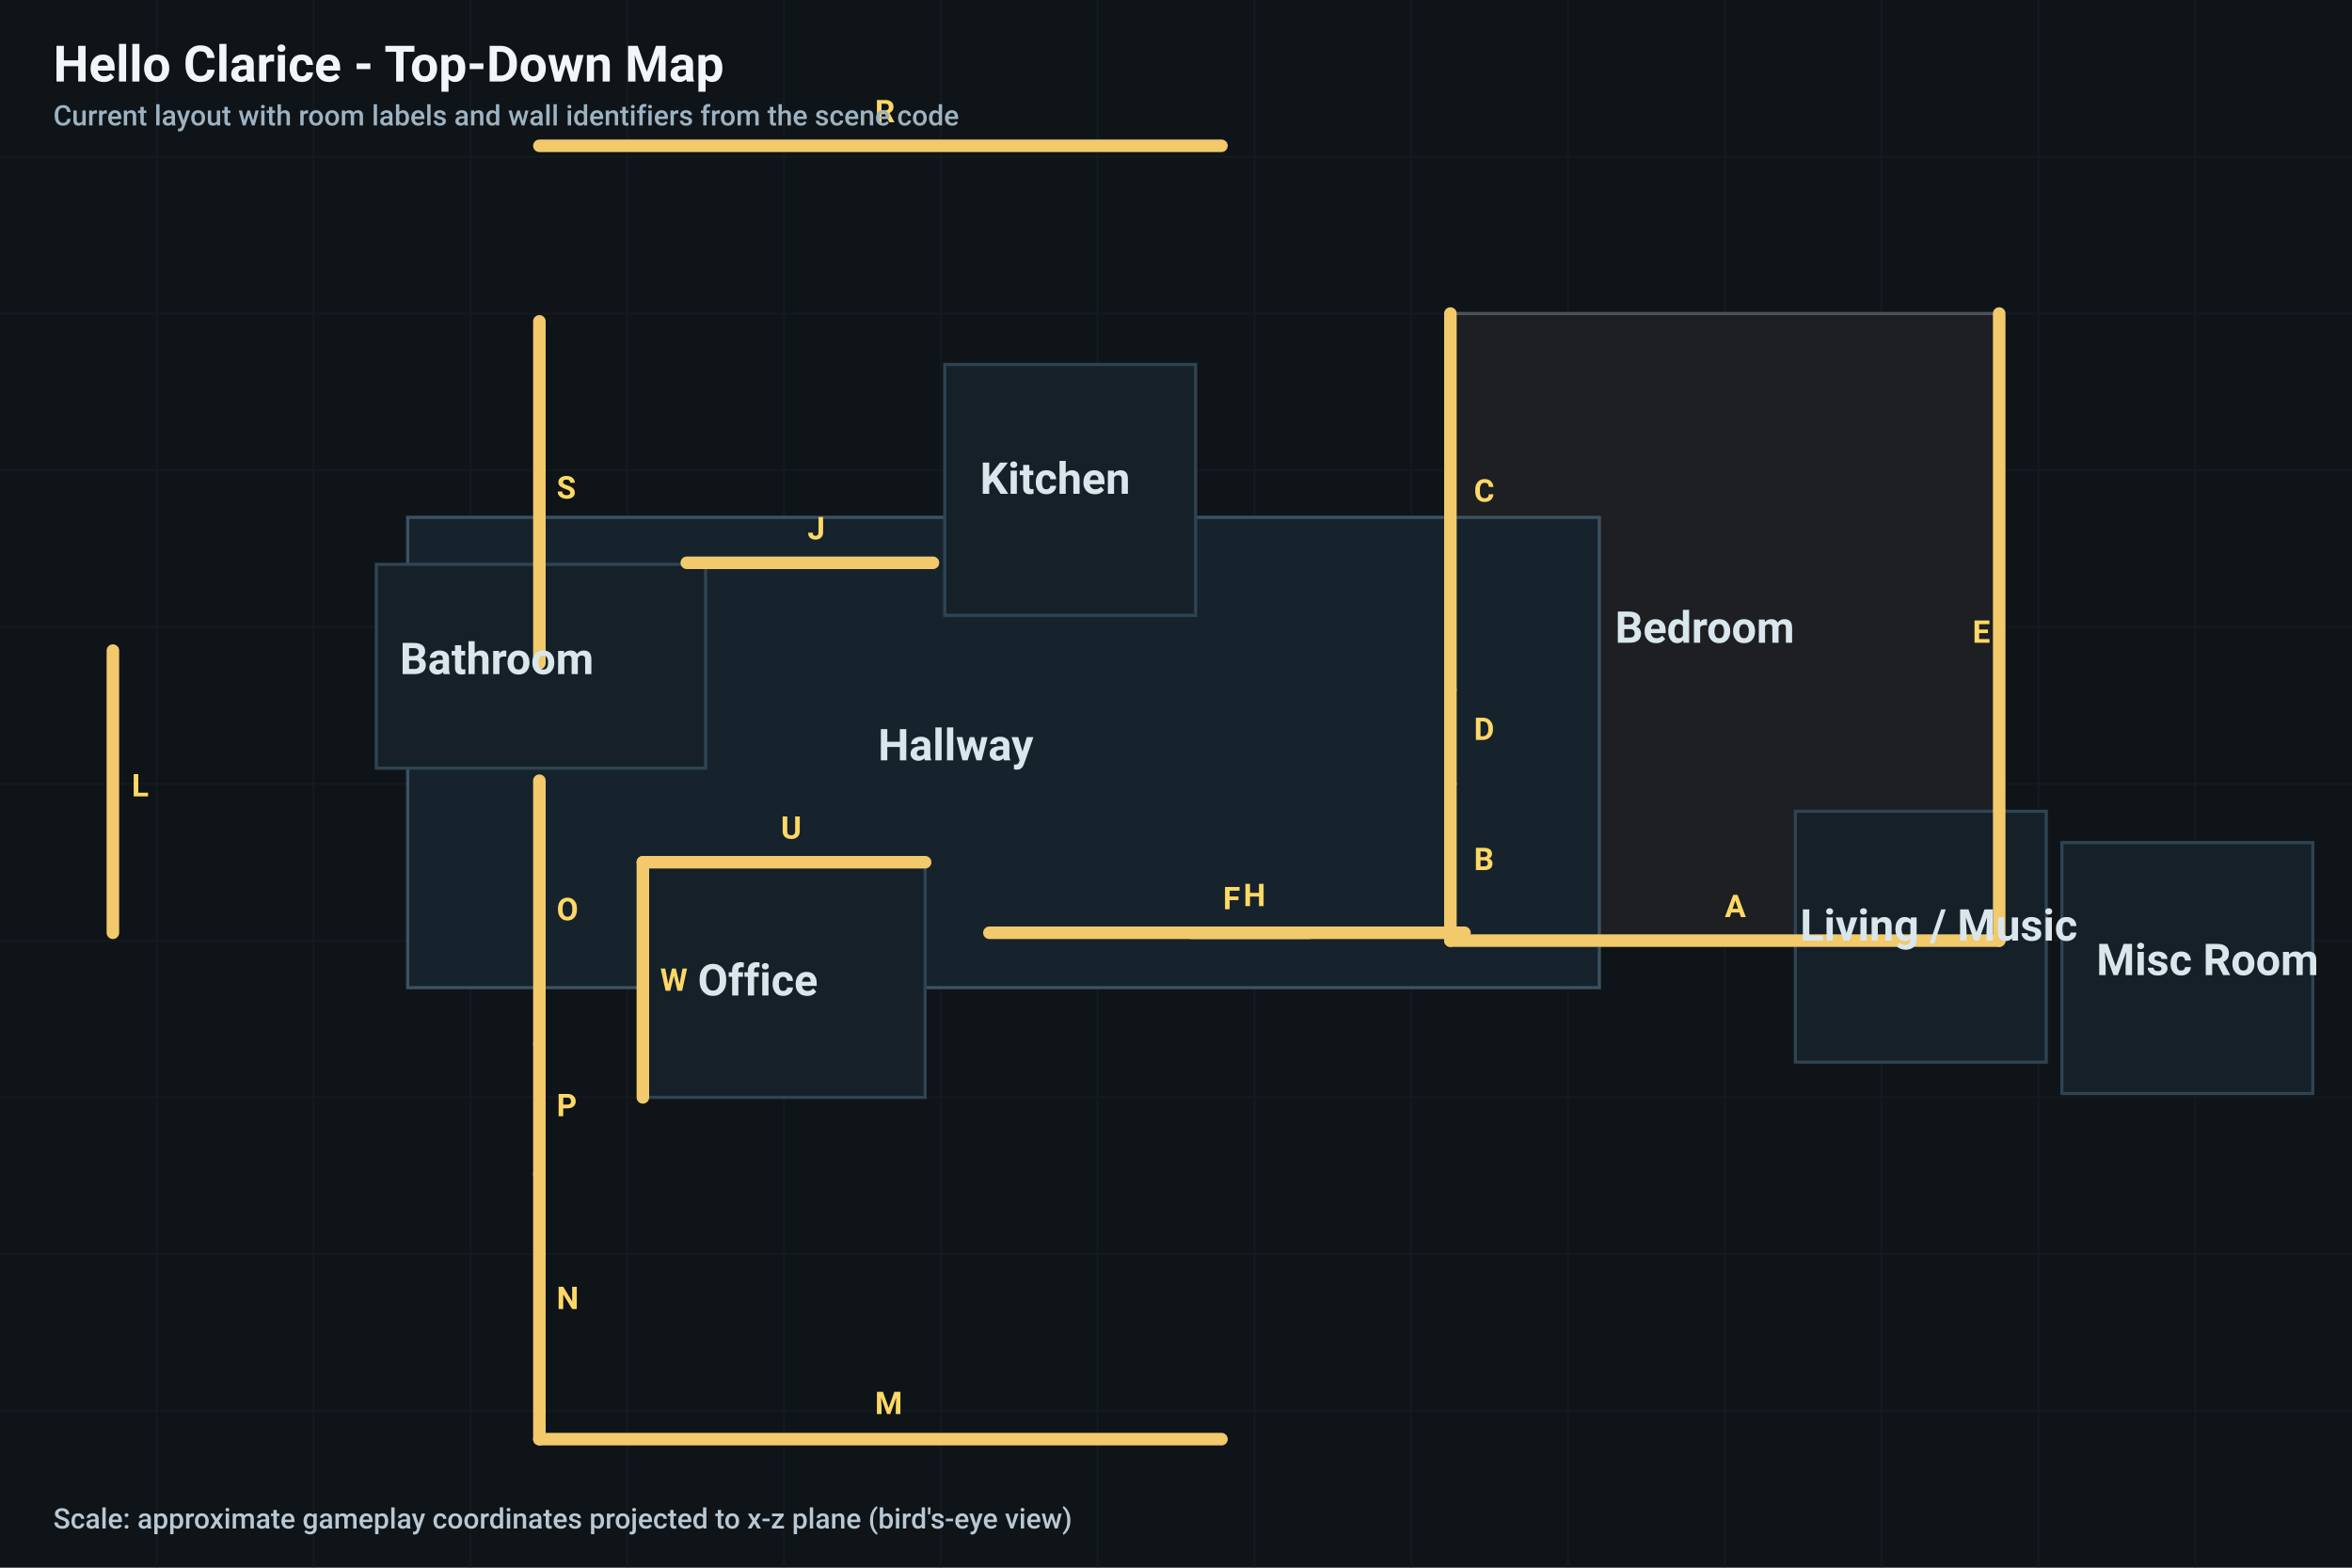
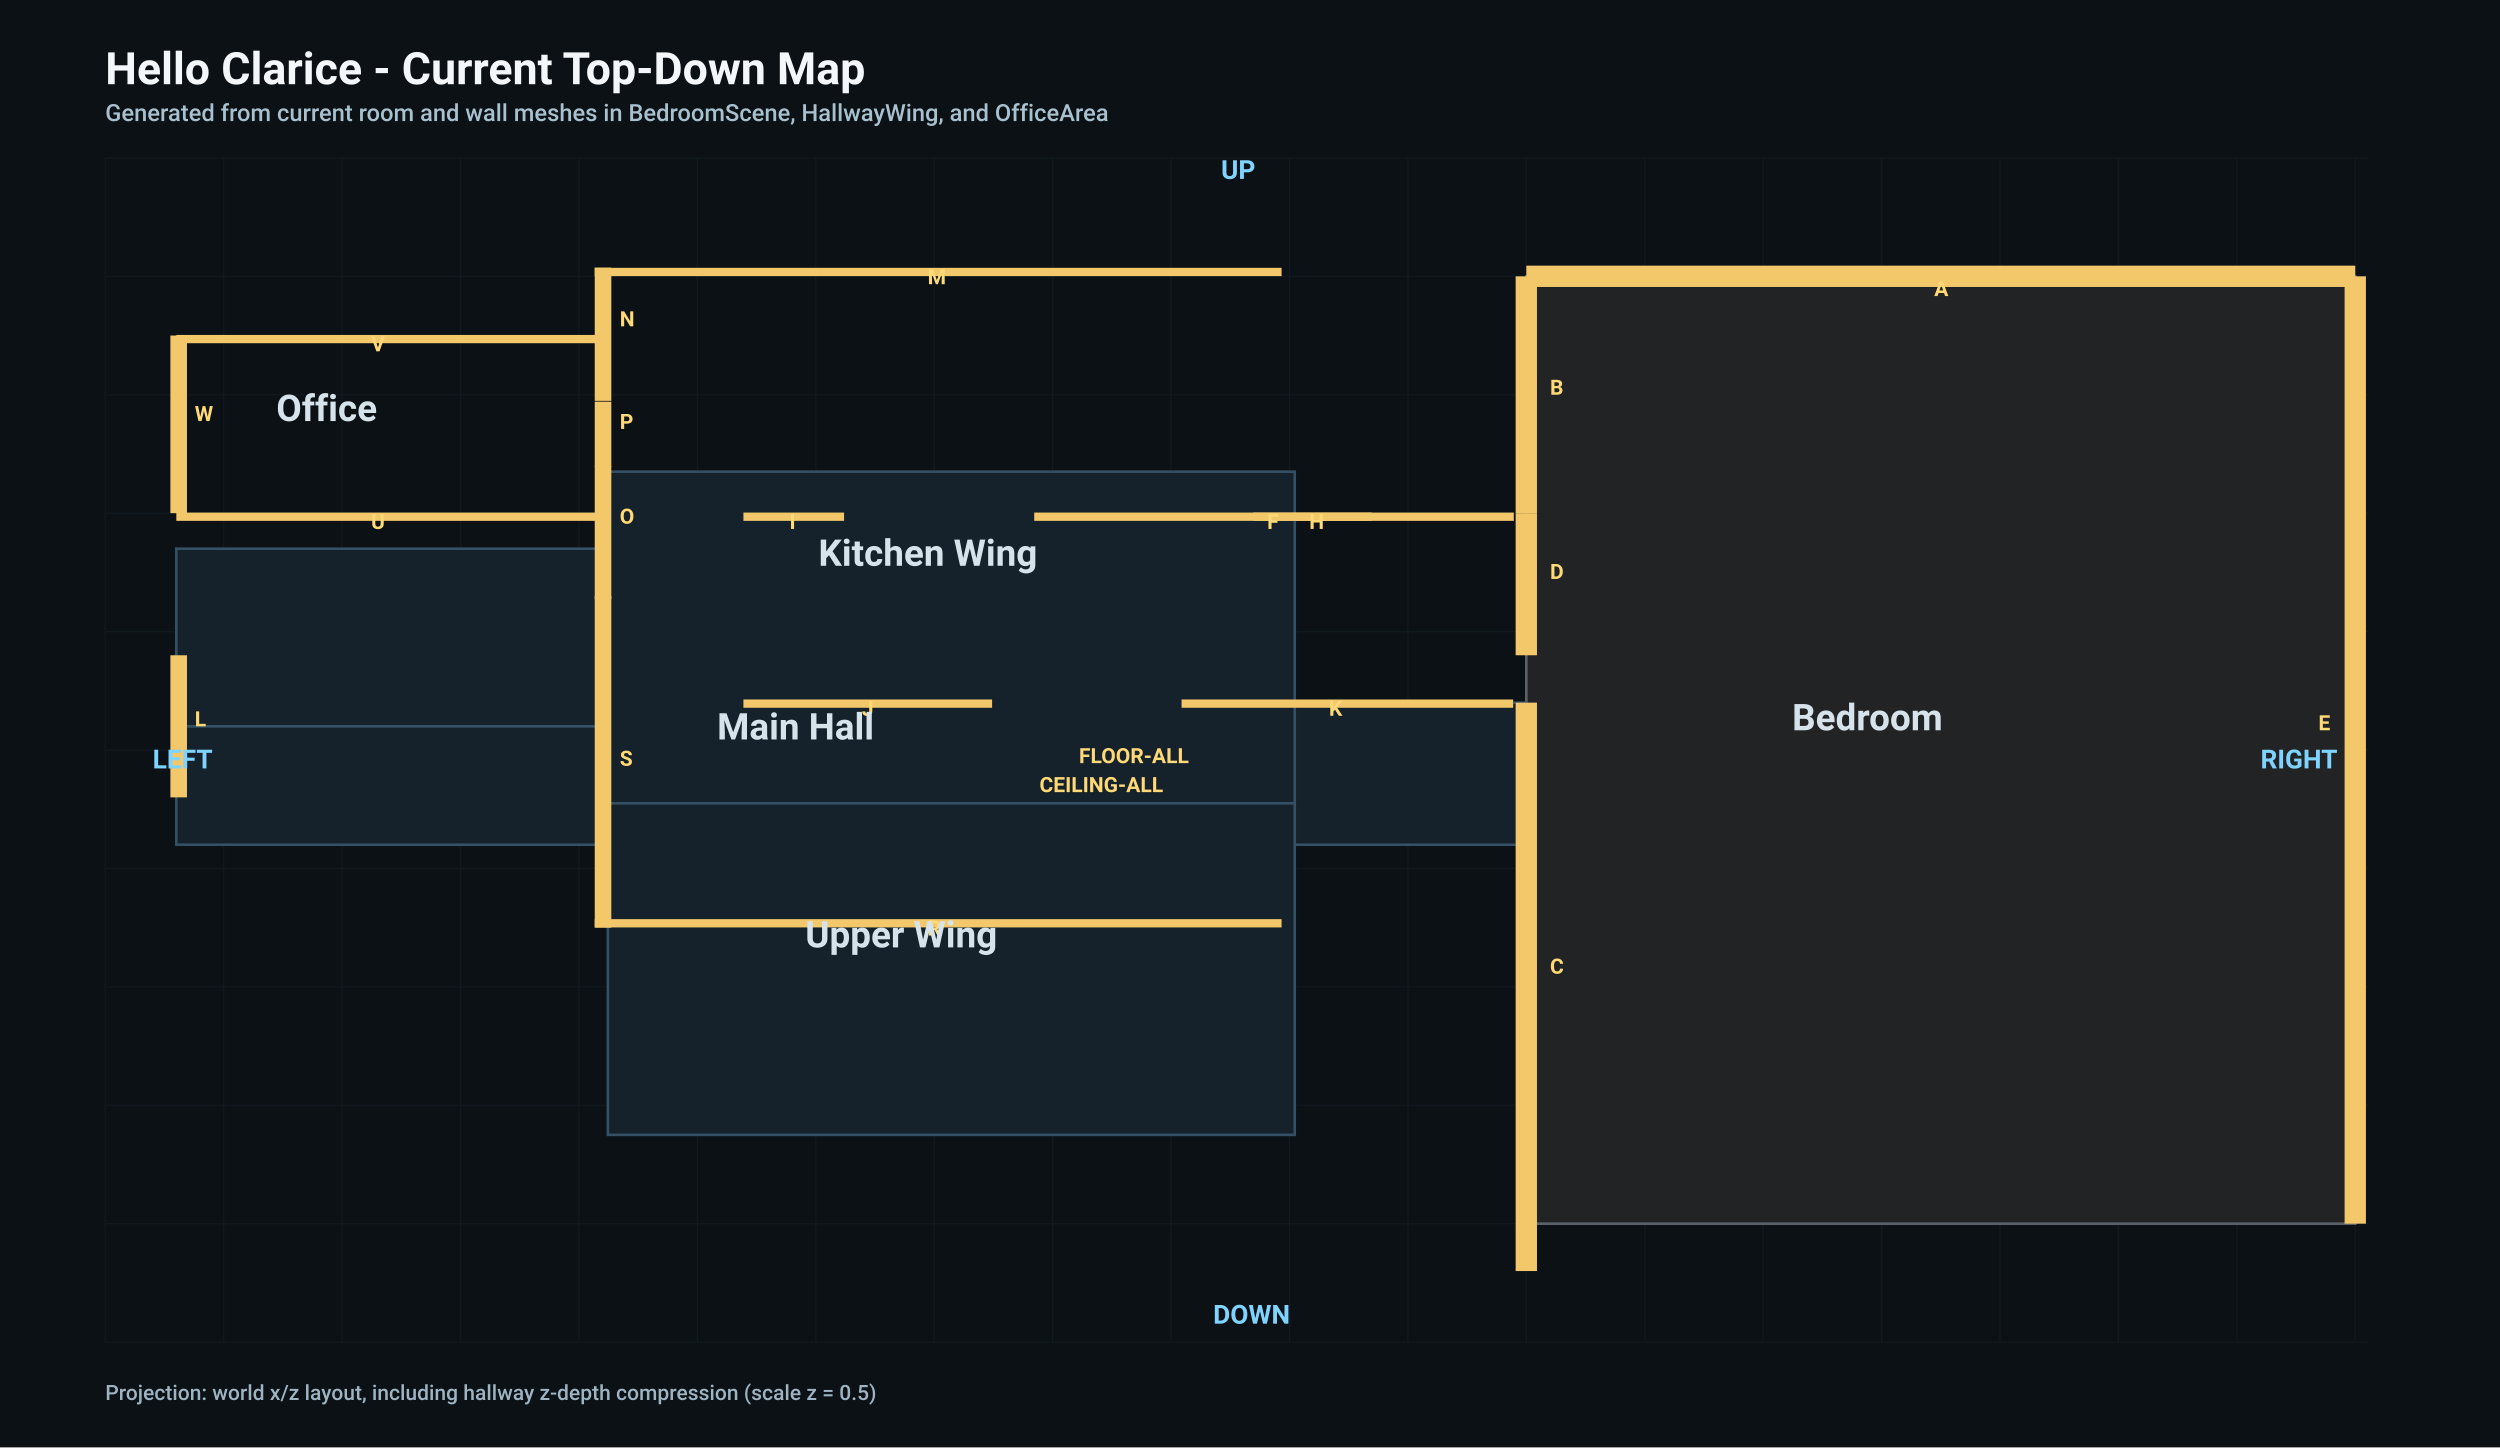
- <svg xmlns="http://www.w3.org/2000/svg" width="1500" height="1000" viewBox="0 0 1500 1000">
+ <svg xmlns="http://www.w3.org/2000/svg" width="1900" height="1100" viewBox="0 0 1900 1100">
  <defs>
    <style>
-       .bg { fill: #0f1418; }
-       .grid { stroke: #1a232b; stroke-width: 1; }
-       .room { fill: #152029; stroke: #2f4452; stroke-width: 2; }
-       .bedroom { fill: #1d1f22; stroke: #4c535b; stroke-width: 2; }
-       .hall { fill: #17232c; stroke: #3b5263; stroke-width: 2; }
-       .wall { stroke: #f2c96b; stroke-width: 8; stroke-linecap: round; }
-       .walllabel { fill: #ffd866; font: 700 20px ui-sans-serif, system-ui, -apple-system, Segoe UI, Roboto, Arial, sans-serif; }
-       .roomlabel { fill: #d9e6ec; font: 700 28px ui-sans-serif, system-ui, -apple-system, Segoe UI, Roboto, Arial, sans-serif; }
-       .legend { fill: #b9c8d3; font: 500 18px ui-sans-serif, system-ui, -apple-system, Segoe UI, Roboto, Arial, sans-serif; }
-       .title { fill: #f2f6f8; font: 700 32px ui-sans-serif, system-ui, -apple-system, Segoe UI, Roboto, Arial, sans-serif; }
-       .sub { fill: #9db3c2; font: 500 18px ui-sans-serif, system-ui, -apple-system, Segoe UI, Roboto, Arial, sans-serif; }
+       .bg { fill: #0b1115; }
+       .grid { stroke: #162028; stroke-width: 1; }
+       .room { fill: #15212b; stroke: #355064; stroke-width: 2; }
+       .room-bedroom { fill: #222325; stroke: #5b6168; stroke-width: 2; }
+       .wall { fill: #f2c86a; }
+       .label-room { fill: #d7e3eb; font: 700 28px ui-sans-serif, system-ui, -apple-system, Segoe UI, Roboto, Arial, sans-serif; }
+       .label-wall { fill: #ffd975; font: 700 16px ui-sans-serif, system-ui, -apple-system, Segoe UI, Roboto, Arial, sans-serif; }
+       .title { fill: #f3f7fa; font: 700 34px ui-sans-serif, system-ui, -apple-system, Segoe UI, Roboto, Arial, sans-serif; }
+       .sub { fill: #a9c0cf; font: 500 18px ui-sans-serif, system-ui, -apple-system, Segoe UI, Roboto, Arial, sans-serif; }
+       .legend { fill: #9eb4c3; font: 500 16px ui-sans-serif, system-ui, -apple-system, Segoe UI, Roboto, Arial, sans-serif; }
+       .dir { fill: #7fd3ff; font: 700 20px ui-sans-serif, system-ui, -apple-system, Segoe UI, Roboto, Arial, sans-serif; }
    </style>
  </defs>
-   <rect class="bg" x="0" y="0" width="1500" height="1000" />
-   <g opacity="0.45">
-     <line class="grid" x1="0" y1="100" x2="1500" y2="100" />
-     <line class="grid" x1="0" y1="200" x2="1500" y2="200" />
-     <line class="grid" x1="0" y1="300" x2="1500" y2="300" />
-     <line class="grid" x1="0" y1="400" x2="1500" y2="400" />
-     <line class="grid" x1="0" y1="500" x2="1500" y2="500" />
-     <line class="grid" x1="0" y1="600" x2="1500" y2="600" />
-     <line class="grid" x1="0" y1="700" x2="1500" y2="700" />
-     <line class="grid" x1="0" y1="800" x2="1500" y2="800" />
-     <line class="grid" x1="0" y1="900" x2="1500" y2="900" />
-     <line class="grid" x1="100" y1="0" x2="100" y2="1000" />
-     <line class="grid" x1="200" y1="0" x2="200" y2="1000" />
-     <line class="grid" x1="300" y1="0" x2="300" y2="1000" />
-     <line class="grid" x1="400" y1="0" x2="400" y2="1000" />
-     <line class="grid" x1="500" y1="0" x2="500" y2="1000" />
-     <line class="grid" x1="600" y1="0" x2="600" y2="1000" />
-     <line class="grid" x1="700" y1="0" x2="700" y2="1000" />
-     <line class="grid" x1="800" y1="0" x2="800" y2="1000" />
-     <line class="grid" x1="900" y1="0" x2="900" y2="1000" />
-     <line class="grid" x1="1000" y1="0" x2="1000" y2="1000" />
-     <line class="grid" x1="1100" y1="0" x2="1100" y2="1000" />
-     <line class="grid" x1="1200" y1="0" x2="1200" y2="1000" />
-     <line class="grid" x1="1300" y1="0" x2="1300" y2="1000" />
-     <line class="grid" x1="1400" y1="0" x2="1400" y2="1000" />
+   <rect class="bg" x="0" y="0" width="1900" height="1100" />
+   <g opacity="0.55">
+     <line class="grid" x1="80" y1="1020" x2="1800" y2="1020" />
+     <line class="grid" x1="80" y1="930" x2="1800" y2="930" />
+     <line class="grid" x1="80" y1="840" x2="1800" y2="840" />
+     <line class="grid" x1="80" y1="750" x2="1800" y2="750" />
+     <line class="grid" x1="80" y1="660" x2="1800" y2="660" />
+     <line class="grid" x1="80" y1="570" x2="1800" y2="570" />
+     <line class="grid" x1="80" y1="480" x2="1800" y2="480" />
+     <line class="grid" x1="80" y1="390" x2="1800" y2="390" />
+     <line class="grid" x1="80" y1="300" x2="1800" y2="300" />
+     <line class="grid" x1="80" y1="210" x2="1800" y2="210" />
+     <line class="grid" x1="80" y1="120" x2="1800" y2="120" />
+     <line class="grid" x1="80" y1="1020" x2="80" y2="120" />
+     <line class="grid" x1="170" y1="1020" x2="170" y2="120" />
+     <line class="grid" x1="260" y1="1020" x2="260" y2="120" />
+     <line class="grid" x1="350" y1="1020" x2="350" y2="120" />
+     <line class="grid" x1="440" y1="1020" x2="440" y2="120" />
+     <line class="grid" x1="530" y1="1020" x2="530" y2="120" />
+     <line class="grid" x1="620" y1="1020" x2="620" y2="120" />
+     <line class="grid" x1="710" y1="1020" x2="710" y2="120" />
+     <line class="grid" x1="800" y1="1020" x2="800" y2="120" />
+     <line class="grid" x1="890" y1="1020" x2="890" y2="120" />
+     <line class="grid" x1="980" y1="1020" x2="980" y2="120" />
+     <line class="grid" x1="1070" y1="1020" x2="1070" y2="120" />
+     <line class="grid" x1="1160" y1="1020" x2="1160" y2="120" />
+     <line class="grid" x1="1250" y1="1020" x2="1250" y2="120" />
+     <line class="grid" x1="1340" y1="1020" x2="1340" y2="120" />
+     <line class="grid" x1="1430" y1="1020" x2="1430" y2="120" />
+     <line class="grid" x1="1520" y1="1020" x2="1520" y2="120" />
+     <line class="grid" x1="1610" y1="1020" x2="1610" y2="120" />
+     <line class="grid" x1="1700" y1="1020" x2="1700" y2="120" />
+     <line class="grid" x1="1790" y1="1020" x2="1790" y2="120" />
  </g>
-   <rect class="bedroom" x="925" y="200" width="350" height="400" />
-   <rect class="hall" x="260" y="330" width="760" height="300" />
-   <rect class="room" x="410" y="550" width="180" height="150" />
-   <rect class="room" x="602.5" y="232.5" width="160" height="160" />
-   <rect class="room" x="1145" y="517.5" width="160" height="160" />
-   <rect class="room" x="1315" y="537.5" width="160" height="160" />
-   <rect class="room" x="240" y="360" width="210" height="130" />
-   <g>
-     <line class="wall" x1="925" y1="600" x2="1275" y2="600" />
-     <line class="wall" x1="925" y1="600" x2="925" y2="500" />
-     <line class="wall" x1="925" y1="440" x2="925" y2="200" />
-     <line class="wall" x1="925" y1="500" x2="925" y2="440" />
-     <line class="wall" x1="1275" y1="600" x2="1275" y2="200" />
-     <line class="wall" x1="631" y1="595" x2="934" y2="595" />
-     <line class="wall" x1="760" y1="595" x2="835" y2="595" />
-     <line class="wall" x1="438" y1="359" x2="595" y2="359" />
-     <line class="wall" x1="72" y1="595" x2="72" y2="415" />
-     <line class="wall" x1="344" y1="918" x2="779" y2="918" />
-     <line class="wall" x1="344" y1="918" x2="344" y2="749" />
-     <line class="wall" x1="344" y1="666" x2="344" y2="498" />
-     <line class="wall" x1="344" y1="749" x2="344" y2="666" />
-     <line class="wall" x1="344" y1="93" x2="779" y2="93" />
-     <line class="wall" x1="344" y1="423" x2="344" y2="205" />
-     <line class="wall" x1="410" y1="550" x2="590" y2="550" />
-     <line class="wall" x1="410" y1="700" x2="410" y2="550" />
+   <rect class="room-bedroom" x="1160" y="210" width="630" height="720" />
+   <rect class="room" x="134" y="534" width="1026" height="108" />
+   <rect class="room" x="462" y="358.5" width="522" height="252" />
+   <rect class="room" x="462" y="610.5" width="522" height="252" />
+   <rect class="room" x="134" y="417" width="324" height="135" />
+   <g class="wall">
+     <rect x="1160" y="201.9" width="630" height="16.2" />
+     <rect x="1151.9" y="210" width="16.2" height="180" />
+     <rect x="1151.9" y="534" width="16.2" height="432" />
+     <rect x="1151.9" y="390" width="16.2" height="108" />
+     <rect x="1781.9" y="210" width="16.2" height="720" />
+     <rect x="786" y="389.55" width="364.5" height="6.3" />
+     <rect x="952.5" y="389.55" width="90" height="6.3" />
+     <rect x="565" y="389.55" width="76.5" height="6.3" />
+     <rect x="565" y="531.6" width="189" height="6.3" />
+     <rect x="898" y="531.6" width="252" height="6.3" />
+     <rect x="129.5" y="498" width="12.6" height="108" />
+     <rect x="452" y="203.55" width="522" height="6.3" />
+     <rect x="452" y="203.4" width="12.6" height="101.25" />
+     <rect x="452" y="354.15" width="12.6" height="101.25" />
+     <rect x="452" y="305.25" width="12.6" height="49.5" />
+     <rect x="452" y="698.55" width="522" height="6.3" />
+     <rect x="452" y="453" width="12.6" height="252" />
+     <rect x="134" y="389.55" width="324" height="6.3" />
+     <rect x="134" y="254.55" width="324" height="6.3" />
+     <rect x="129.5" y="255" width="12.6" height="135" />
  </g>
-   <g class="walllabel">
-     <text x="1100" y="585">A</text>
-     <text x="940" y="555">B</text>
-     <text x="940" y="320">C</text>
-     <text x="940" y="472">D</text>
-     <text x="1258" y="410">E</text>
-     <text x="780" y="580">F</text>
-     <text x="793" y="578">H</text>
-     <text x="515" y="344">J</text>
-     <text x="84" y="508">L</text>
-     <text x="558" y="902">M</text>
-     <text x="355" y="835">N</text>
-     <text x="355" y="587">O</text>
-     <text x="355" y="712">P</text>
-     <text x="558" y="78">R</text>
-     <text x="355" y="318">S</text>
-     <text x="498" y="535">U</text>
-     <text x="421" y="632">W</text>
+   <g class="label-wall">
+     <text x="1470" y="225">A</text>
+     <text x="1178" y="300">B</text>
+     <text x="1178" y="740">C</text>
+     <text x="1178" y="440">D</text>
+     <text x="1762" y="555">E</text>
+     <text x="963" y="402">F</text>
+     <text x="995" y="402">H</text>
+     <text x="600" y="402">I</text>
+     <text x="655" y="544">J</text>
+     <text x="1010" y="544">K</text>
+     <text x="148" y="552">L</text>
+     <text x="705" y="216">M</text>
+     <text x="471" y="248">N</text>
+     <text x="471" y="398">O</text>
+     <text x="471" y="326">P</text>
+     <text x="705" y="711">R</text>
+     <text x="471" y="582">S</text>
+     <text x="282" y="402">U</text>
+     <text x="282" y="267">V</text>
+     <text x="148" y="320">W</text>
  </g>
-   <g class="roomlabel">
-     <text x="1030" y="410">Bedroom</text>
-     <text x="560" y="485">Hallway</text>
-     <text x="445" y="635">Office</text>
-     <text x="625" y="315">Kitchen</text>
-     <text x="1148" y="600">Living / Music</text>
-     <text x="1337" y="622">Misc Room</text>
-     <text x="255" y="430">Bathroom</text>
+   <g class="label-room">
+     <text x="1362" y="555">Bedroom</text>
+     <text x="545" y="562">Main Hall</text>
+     <text x="622" y="430">Kitchen Wing</text>
+     <text x="612" y="720">Upper Wing</text>
+     <text x="210" y="320">Office</text>
  </g>
-   <text class="title" x="34" y="52">Hello Clarice - Top-Down Map</text>
-   <text class="sub" x="34" y="80">Current layout with room labels and wall identifiers from the scene code</text>
-   <text class="legend" x="34" y="975">Scale: approximate gameplay coordinates projected to x-z plane (bird's-eye view)</text>
+   <g class="label-wall">
+     <text x="820" y="580">FLOOR-ALL</text>
+     <text x="790" y="602">CEILING-ALL</text>
+   </g>
+   <text class="title" x="80" y="64">Hello Clarice - Current Top-Down Map</text>
+   <text class="sub" x="80" y="92">Generated from current room and wall meshes in BedroomScene, HallwayWing, and OfficeArea</text>
+   <g class="dir">
+     <text x="928" y="136">UP</text>
+     <text x="922" y="1006">DOWN</text>
+     <text x="116" y="584">LEFT</text>
+     <text x="1718" y="584">RIGHT</text>
+   </g>
+   <text class="legend" x="80" y="1064">Projection: world x/z layout, including hallway z-depth compression (scale z = 0.5)</text>
</svg>
